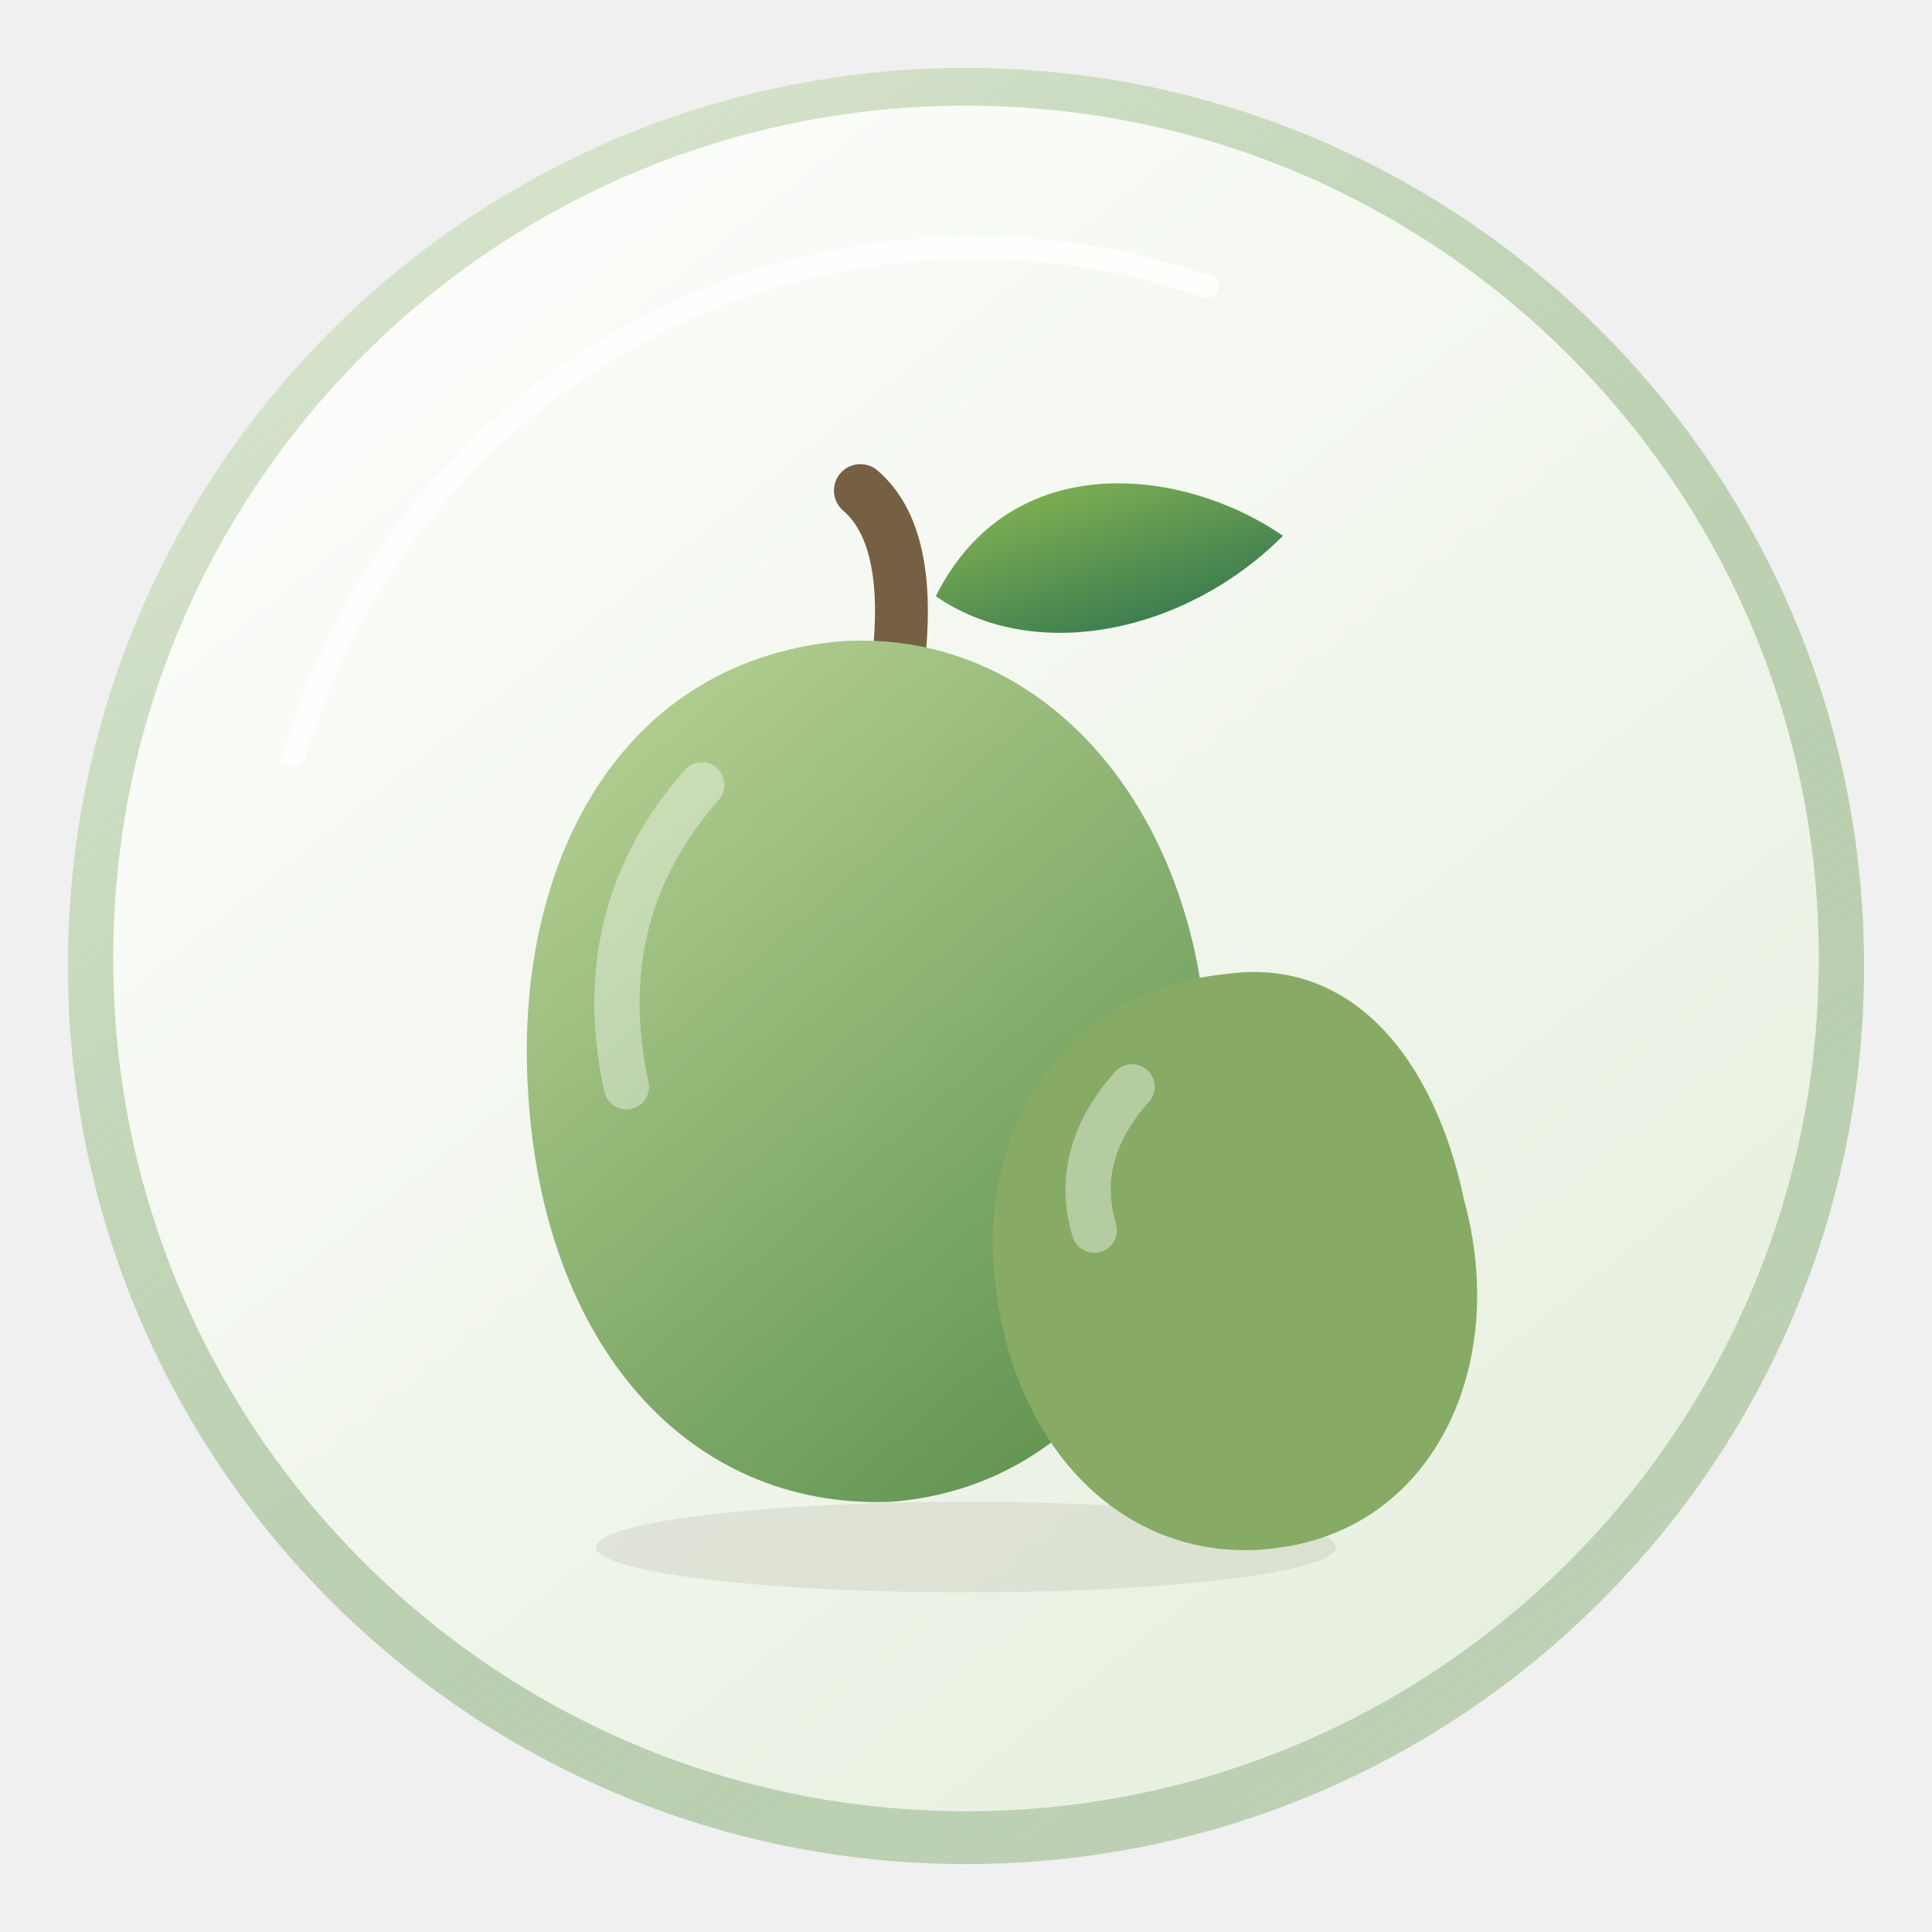
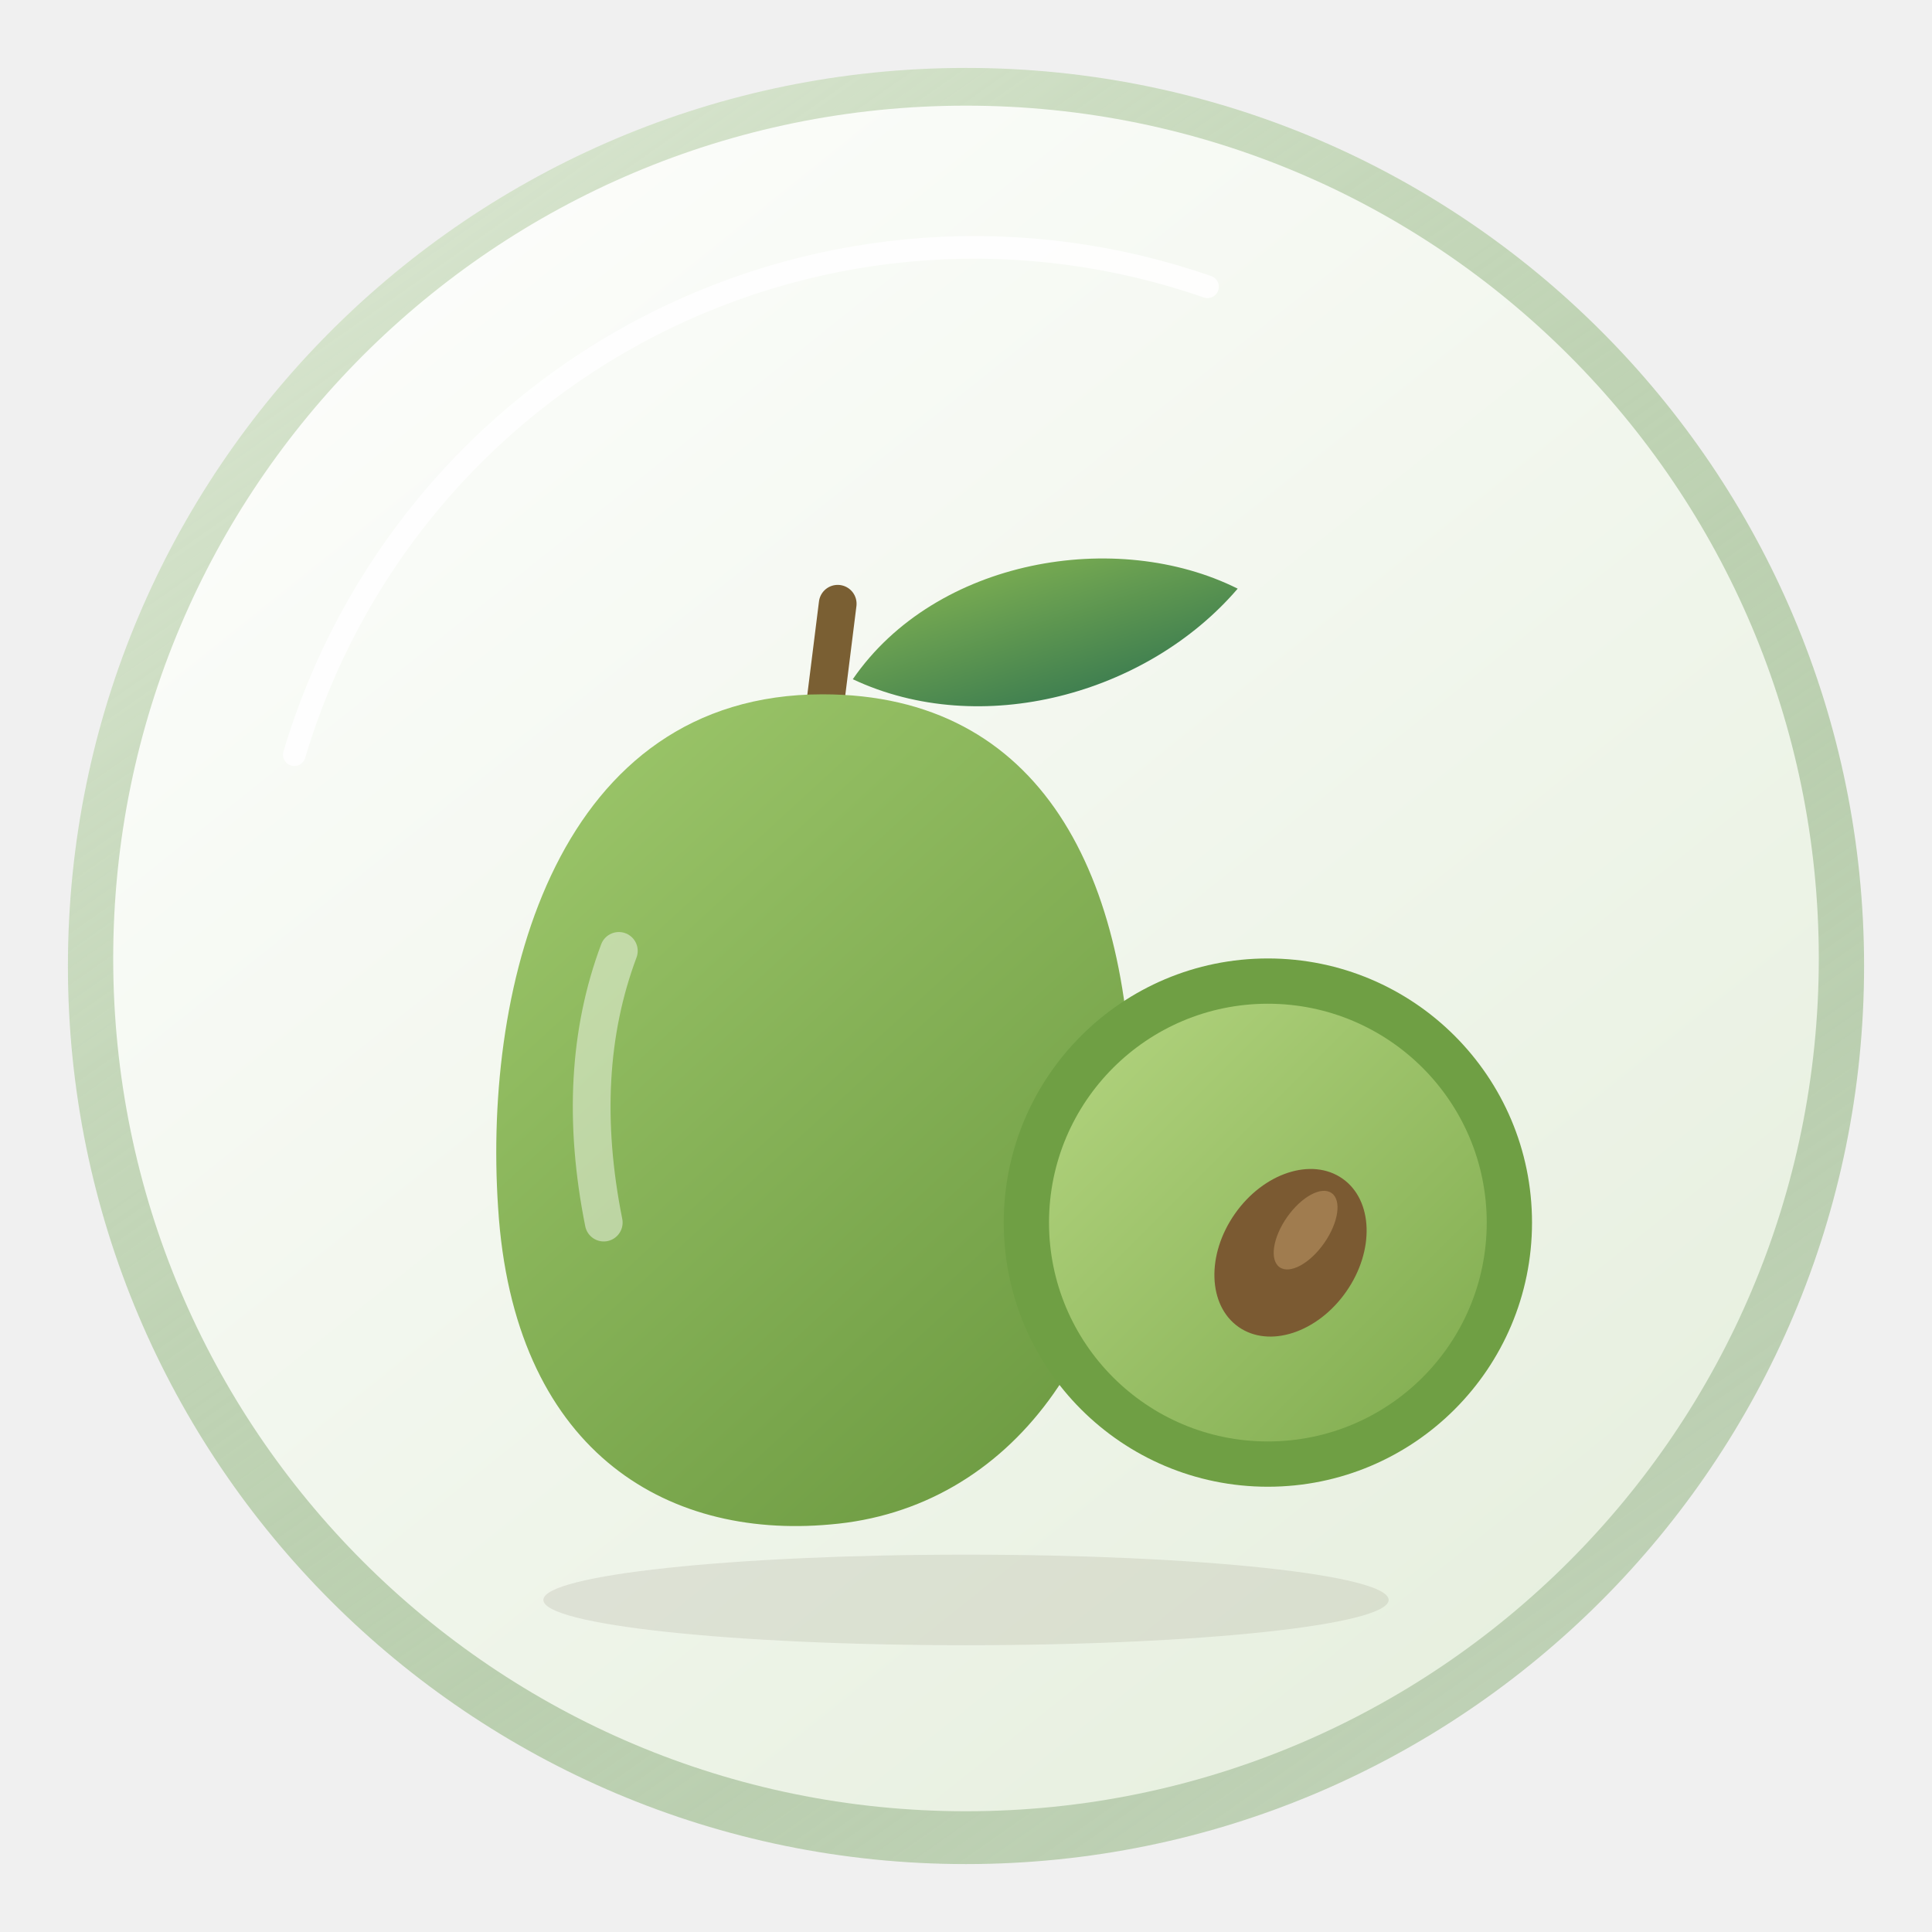
<svg xmlns="http://www.w3.org/2000/svg" width="256" height="256" viewBox="0 0 256 256" role="img" aria-labelledby="title">
  <defs>
    <linearGradient id="bg" x1="0" y1="0" x2="0.8" y2="1">
      <stop stop-color="#FFFFFF" />
      <stop offset="1" stop-color="#E6EFDE" />
    </linearGradient>
    <linearGradient id="rim" x1="0" y1="0" x2="0.7" y2="1">
      <stop stop-color="#E6EFDE" />
      <stop offset="1" stop-color="#6F9F57" stop-opacity="0.38" />
    </linearGradient>
    <linearGradient id="leaf" x1="0" y1="0" x2="0.8" y2="1">
      <stop stop-color="#8DBB51" />
      <stop offset="1" stop-color="#317450" />
    </linearGradient>
    <linearGradient id="f" x1="0.15" y1="0" x2="0.85" y2="1">
-       <stop stop-color="#B6D193" />
-       <stop offset="1" stop-color="#5D914E" />
+       <stop stop-color="#9CC66A" />
+       <stop offset="1" stop-color="#6C9A41" />
+     </linearGradient>
+     <linearGradient id="f2" x1="0" y1="0" x2="1" y2="1">
+       <stop stop-color="#B4D580" />
+       <stop offset="1" stop-color="#7FAB4E" />
    </linearGradient>
  </defs>
  <circle cx="128" cy="128" r="119" fill="url(#rim)" />
  <circle cx="128" cy="127" r="113" fill="url(#bg)" />
  <path d="M39 100A94 94 0 0 1 160 38" fill="none" stroke="#FFF" stroke-width="3" stroke-linecap="round" opacity="0.85" />
-   <ellipse cx="128" cy="205" rx="49" ry="6" fill="#6F6250" opacity="0.12" />
-   <path d="M119 88Q121 71 114 65" fill="none" stroke="#766044" stroke-width="7" stroke-linecap="round" />
-   <path d="M124 79C134 59 157 62 170 71C157 84 137 88 124 79Z" fill="url(#leaf)" />
-   <path d="M111 85C81 88 68 116 70 145C72 178 91 200 118 199C145 197 161 171 160 140C159 107 138 83 111 85Z" fill="url(#f)" />
-   <path d="M93 104Q78 121 83 144" fill="none" stroke="#FFFFFF" stroke-opacity="0.38" stroke-width="6" stroke-linecap="round" />
-   <path d="M163 129C141 131 129 150 132 171C135 194 151 208 170 205C190 202 200 181 194 159C190 140 179 127 163 129Z" fill="#87AB65" />
-   <path d="M150 144Q142 153 145 163" fill="none" stroke="#FFFFFF" stroke-opacity="0.38" stroke-width="6" stroke-linecap="round" />
+   <ellipse cx="128" cy="212" rx="56" ry="6" fill="#6F6250" opacity="0.13" />
+   <path d="M109 96L111 80" fill="none" stroke="#7A5F33" stroke-width="5" stroke-linecap="round" />
+   <path d="M113 90C124 74 148 70 164 78C152 92 130 98 113 90Z" fill="url(#leaf)" />
+   <path d="M109 92C74 92 64 130 66 160C68 192 88 204 110 202C134 200 150 178 150 148C150 116 138 92 109 92Z" fill="url(#f)" />
+   <path d="M82 126Q76 142 80 162" fill="none" stroke="#FFFFFF" stroke-opacity="0.45" stroke-width="5" stroke-linecap="round" />
+   <circle cx="168" cy="162" r="35" fill="#6F9F44" />
+   <circle cx="168" cy="162" r="29" fill="url(#f2)" />
+   <ellipse cx="171" cy="166" rx="9" ry="12" transform="rotate(35 171 166)" fill="#7B5A32" />
+   <ellipse cx="173" cy="163" rx="3" ry="6" transform="rotate(35 173 163)" fill="#A98456" opacity="0.8" />
</svg>
